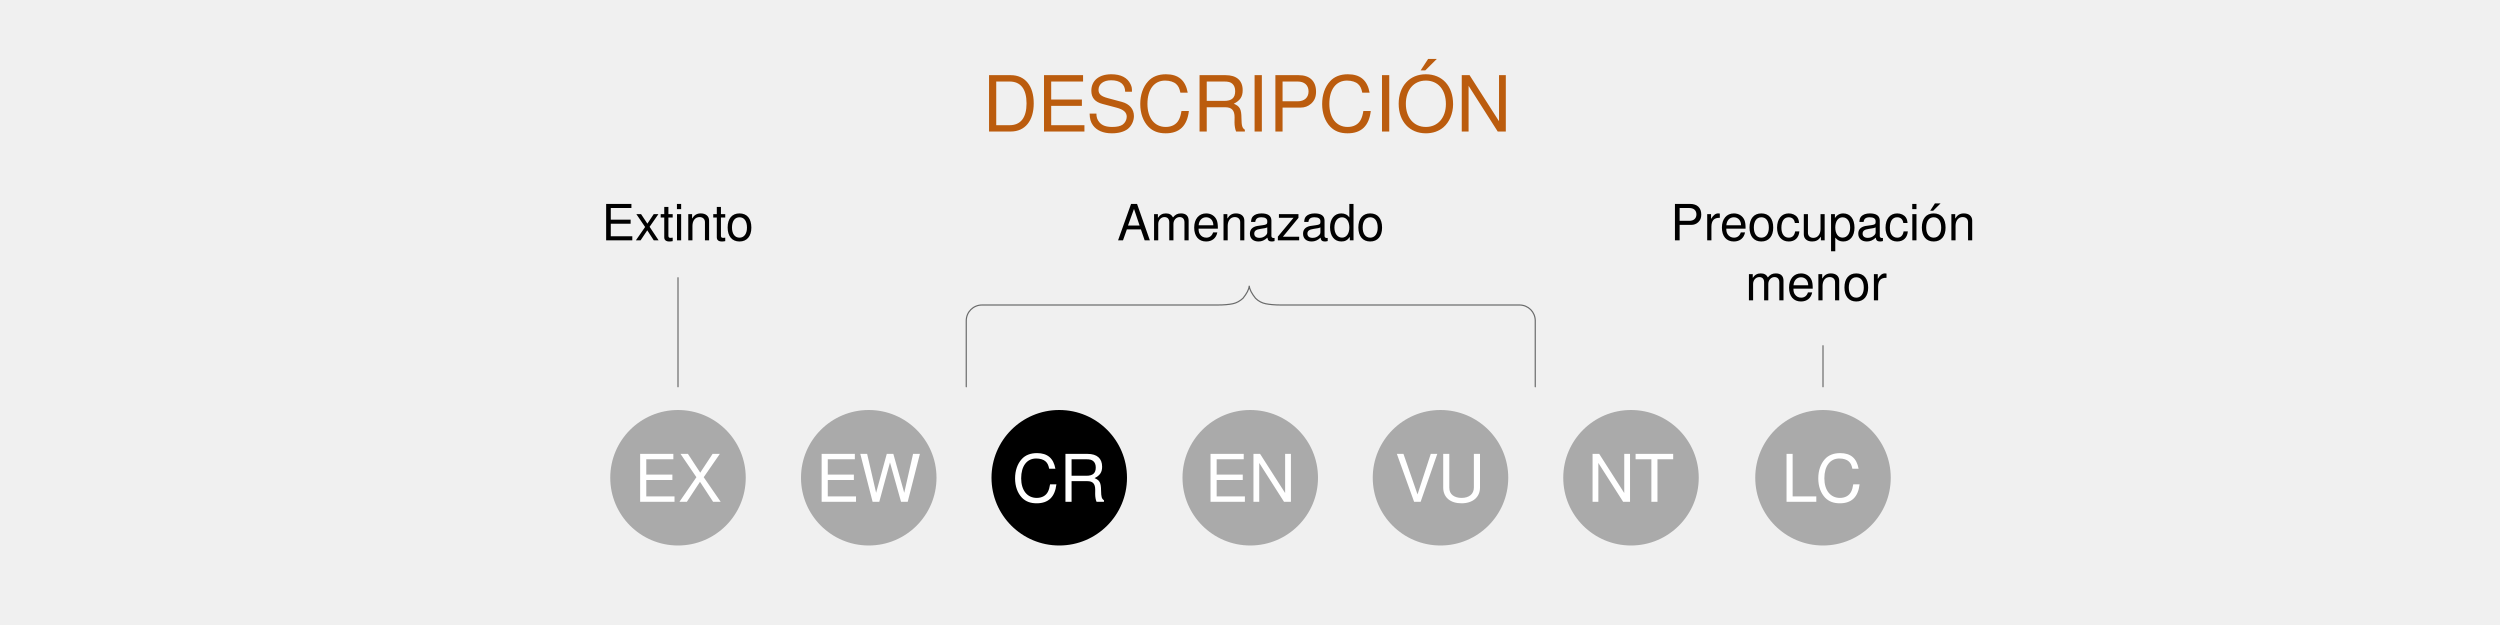
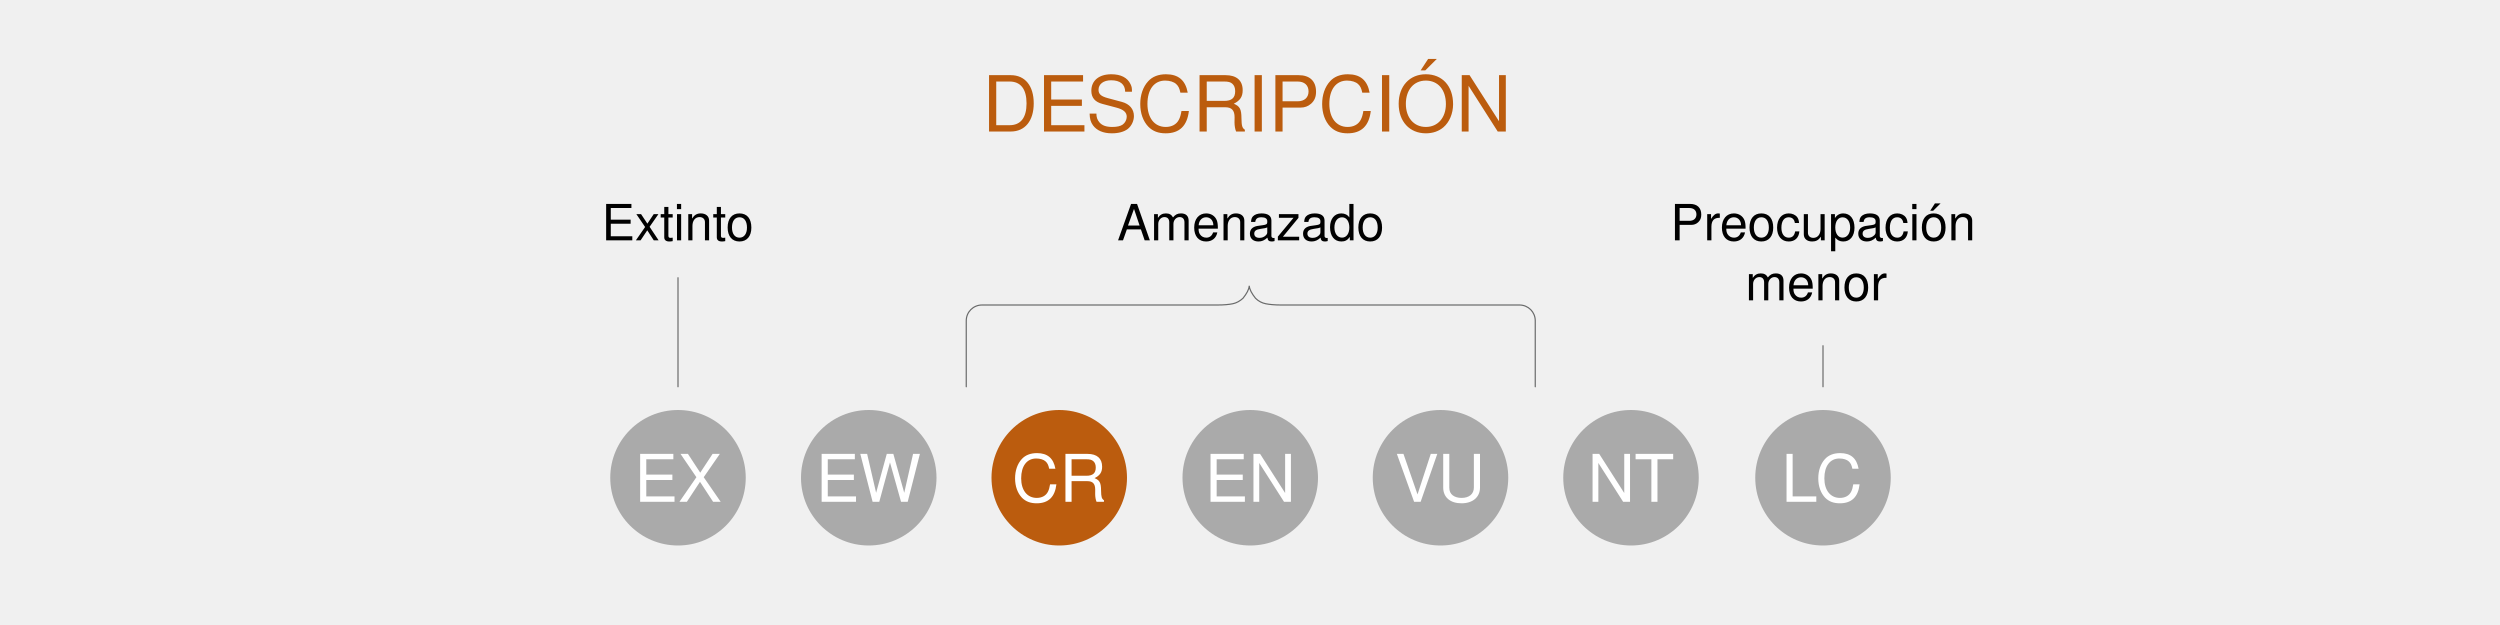
<svg xmlns="http://www.w3.org/2000/svg" version="1.1" id="Capa_1" x="0px" y="0px" viewBox="0 0 1000 250" style="enable-background:new 0 0 1000 250;" xml:space="preserve">
  <style type="text/css">
	.st0{fill:#AAAAAA;}
	.st1{fill:#FFFFFF;}
	.st2{font-family:'Helvetica';}
	.st3{font-size:26.284px;}
	.st4{enable-background:new    ;}
	.st5{font-size:20px;}
	.st6{fill:none;stroke:#686969;stroke-width:0.474;stroke-linecap:round;}
	.st7{fill:#BB5C0E;}
	.st8{font-size:30.922px;}
- 	.st9{#E63812}
+ 	.st9{fill:#BB5C0E}
</style>
  <g id="lc">
    <circle class="st0" cx="729.2" cy="191.1" r="27.1" />
    <text transform="matrix(1 0 0 1 712.5064 200.7115)" class="st1 st2 st3">LC</text>
  </g>
  <g id="nt">
    <circle class="st0" cx="652.4" cy="191.1" r="27.1" />
    <text transform="matrix(1 0 0 1 635.027 200.7115)" class="st1 st2 st3">NT</text>
  </g>
  <g id="vu">
    <circle class="st0" cx="576.2" cy="191.1" r="27.1" />
    <text transform="matrix(1 0 0 1 557.9618 200.7115)" class="st1 st2 st3">VU</text>
  </g>
  <g id="en">
    <circle class="st0" cx="500.1" cy="191.1" r="27.1" />
    <text transform="matrix(1 0 0 1 481.8506 200.7115)" class="st1 st2 st3">EN</text>
  </g>
  <g id="cr">
    <circle class="st9" cx="423.7" cy="191.1" r="27.1" />
    <text transform="matrix(1 0 0 1 404.764 200.7115)" class="st1 st2 st3">CR</text>
  </g>
  <g id="ew">
    <circle class="st0" cx="347.5" cy="191.1" r="27.1" />
    <text transform="matrix(1 0 0 1 326.2961 200.7115)" class="st1 st2 st3">EW</text>
  </g>
  <g id="ex">
    <circle class="st0" cx="271.2" cy="191.1" r="27.1" />
    <text transform="matrix(1 0 0 1 253.6985 200.7115)" class="st1 st2 st3">EX</text>
  </g>
  <g>
    <text transform="matrix(1 0 0 1 668.1641 96.143)" class="st4">
      <tspan x="0" y="0" class="st2 st5">Preocupación </tspan>
      <tspan x="30" y="24" class="st2 st5">menor </tspan>
    </text>
    <line class="st6" x1="729.2" y1="138.3" x2="729.2" y2="154.7" />
  </g>
  <g>
    <path class="st6" d="M386.5,154.7v-26.4c0-3.5,2.8-6.3,6.3-6.3H487c2.6,0,4.6-0.2,6.1-0.5s2.9-1.1,4.1-2.2c1.5-1.9,2.4-3.5,2.5-5   c0.1,1.5,1,3.1,2.5,5c1.2,1.2,2.6,1.9,4.1,2.2c1.5,0.3,3.6,0.5,6.1,0.5h95.4c3.5,0,6.3,2.8,6.3,6.3v26.4" />
    <text transform="matrix(1 0 0 1 446.8811 96.143)" class="st2 st5">Amenazado</text>
  </g>
  <g>
    <line class="st6" x1="271.2" y1="111.1" x2="271.2" y2="154.7" />
    <text transform="matrix(1 0 0 1 240.6586 96.143)" class="st2 st5">Extinto</text>
  </g>
  <text transform="matrix(1 0 0 1 392.8677 52.61)" class="st7 st2 st8">DESCRIPCIÓN</text>
</svg>
